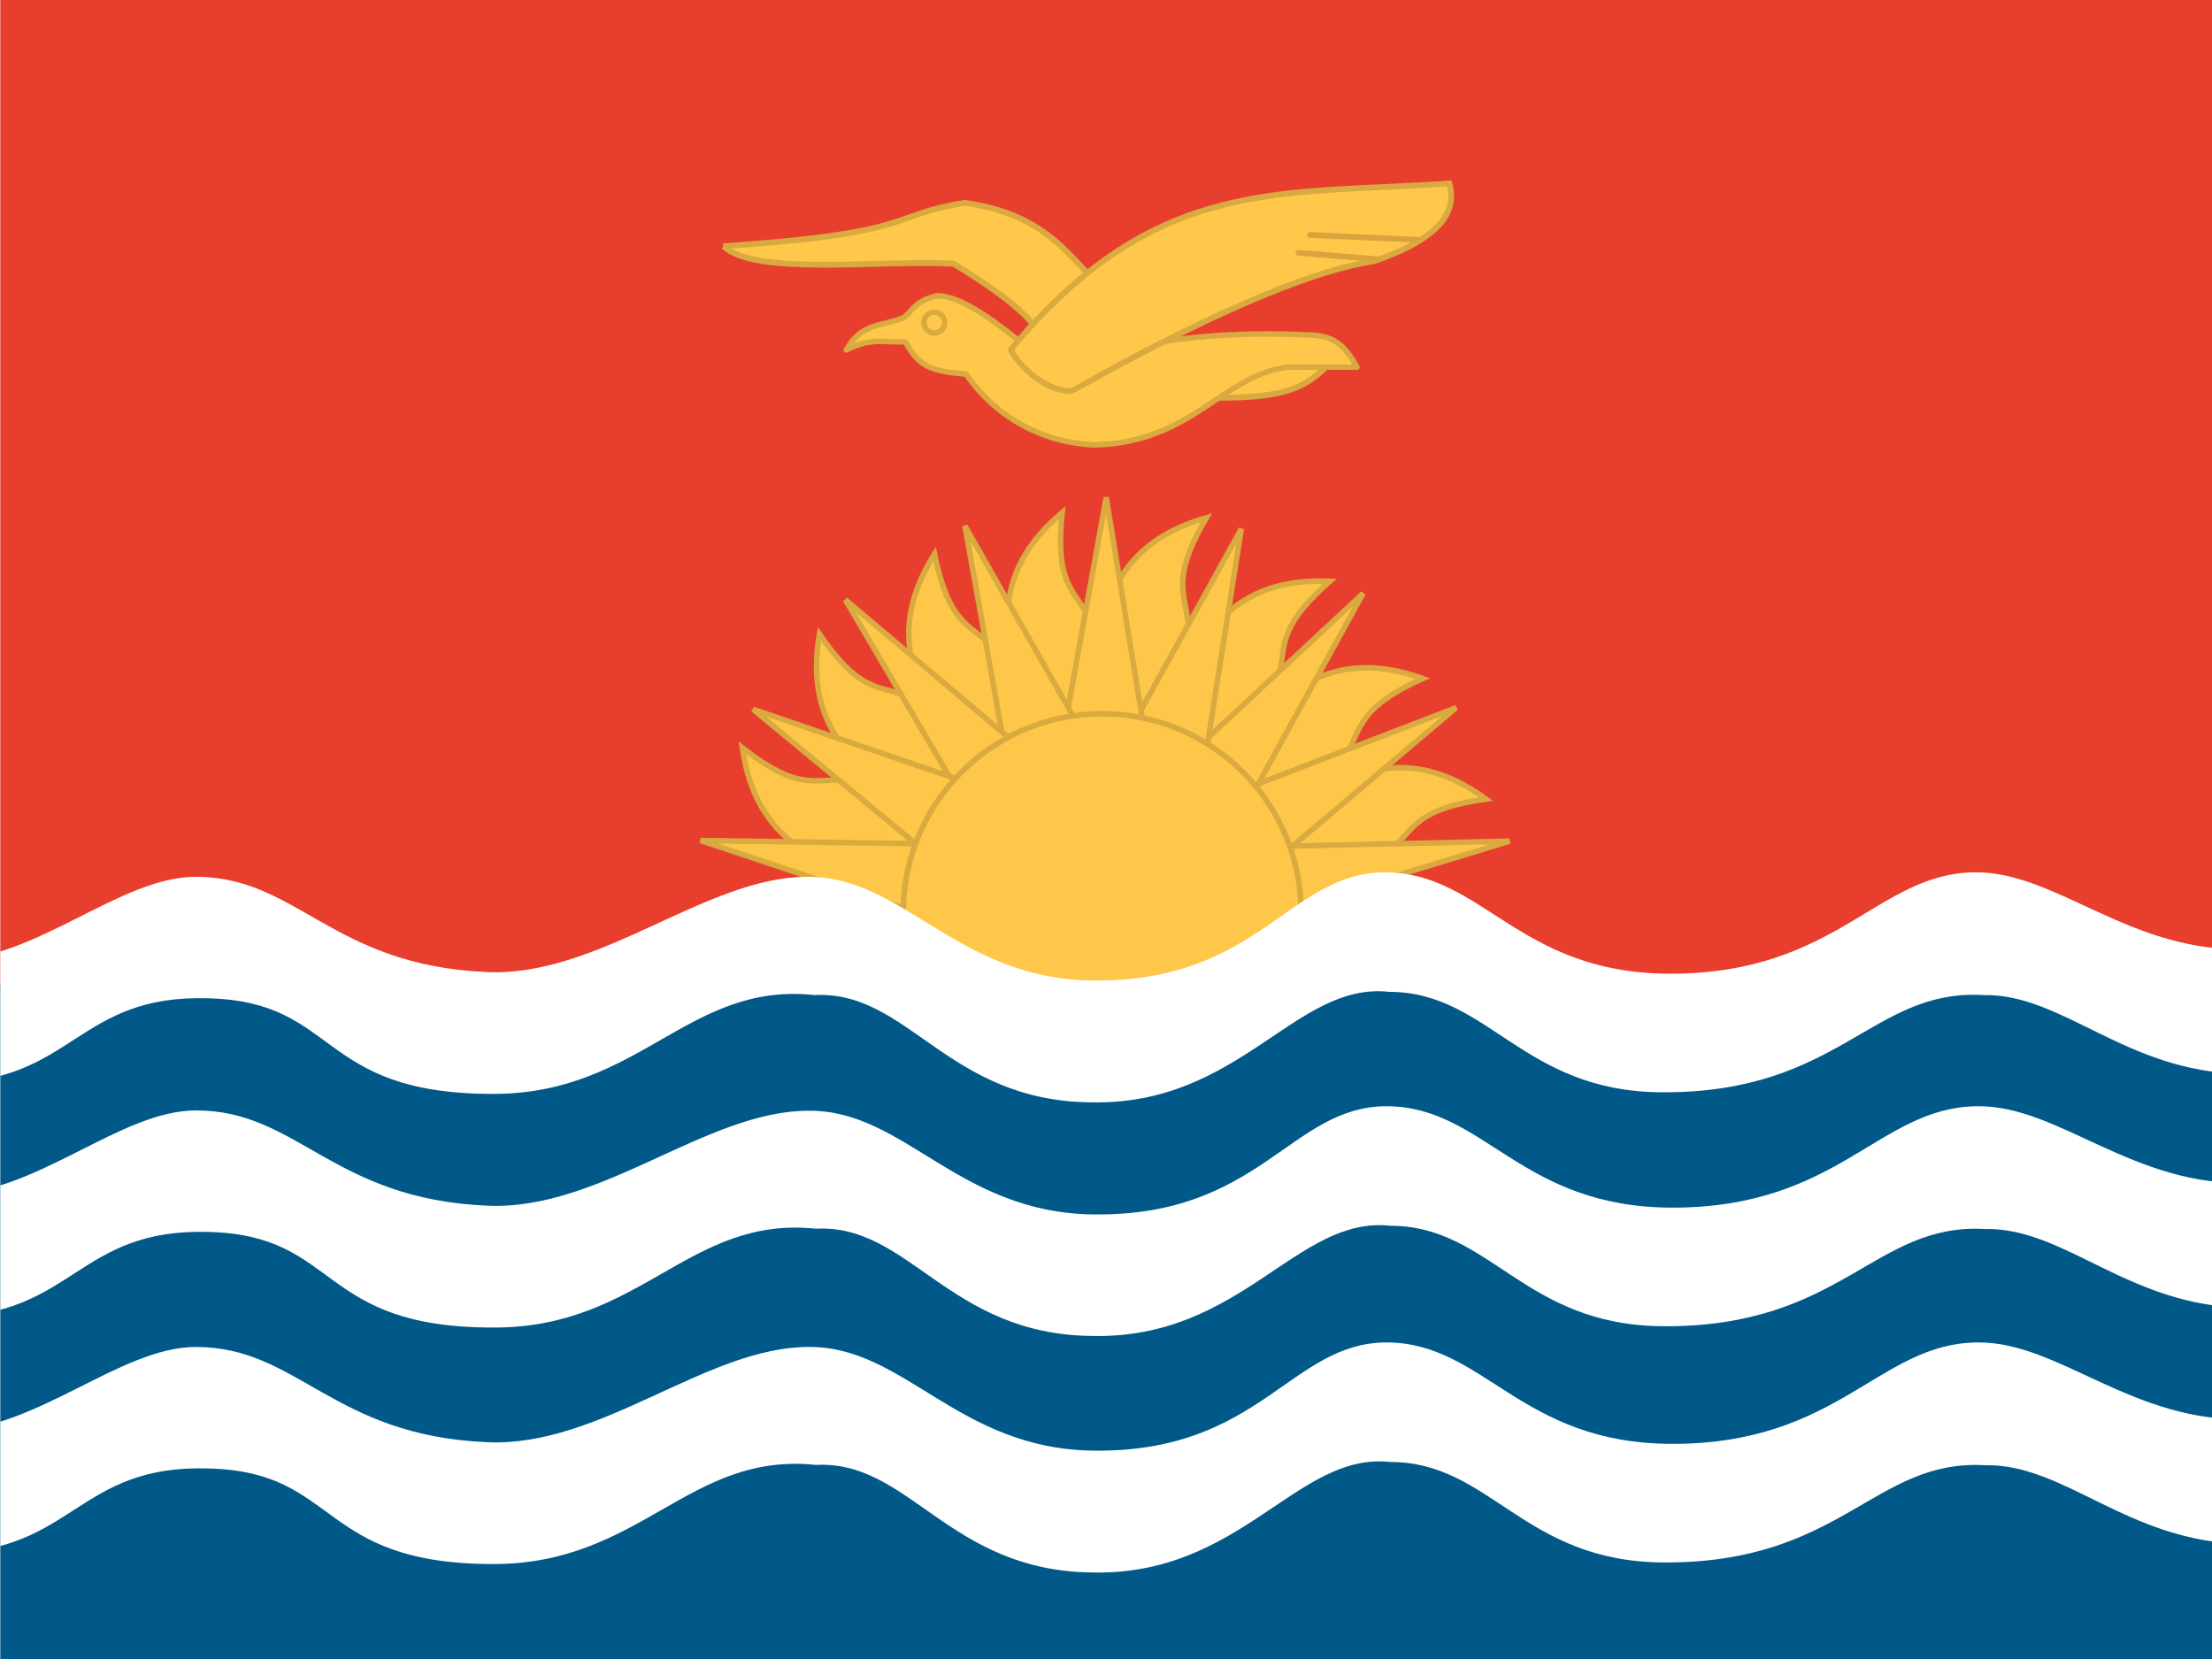
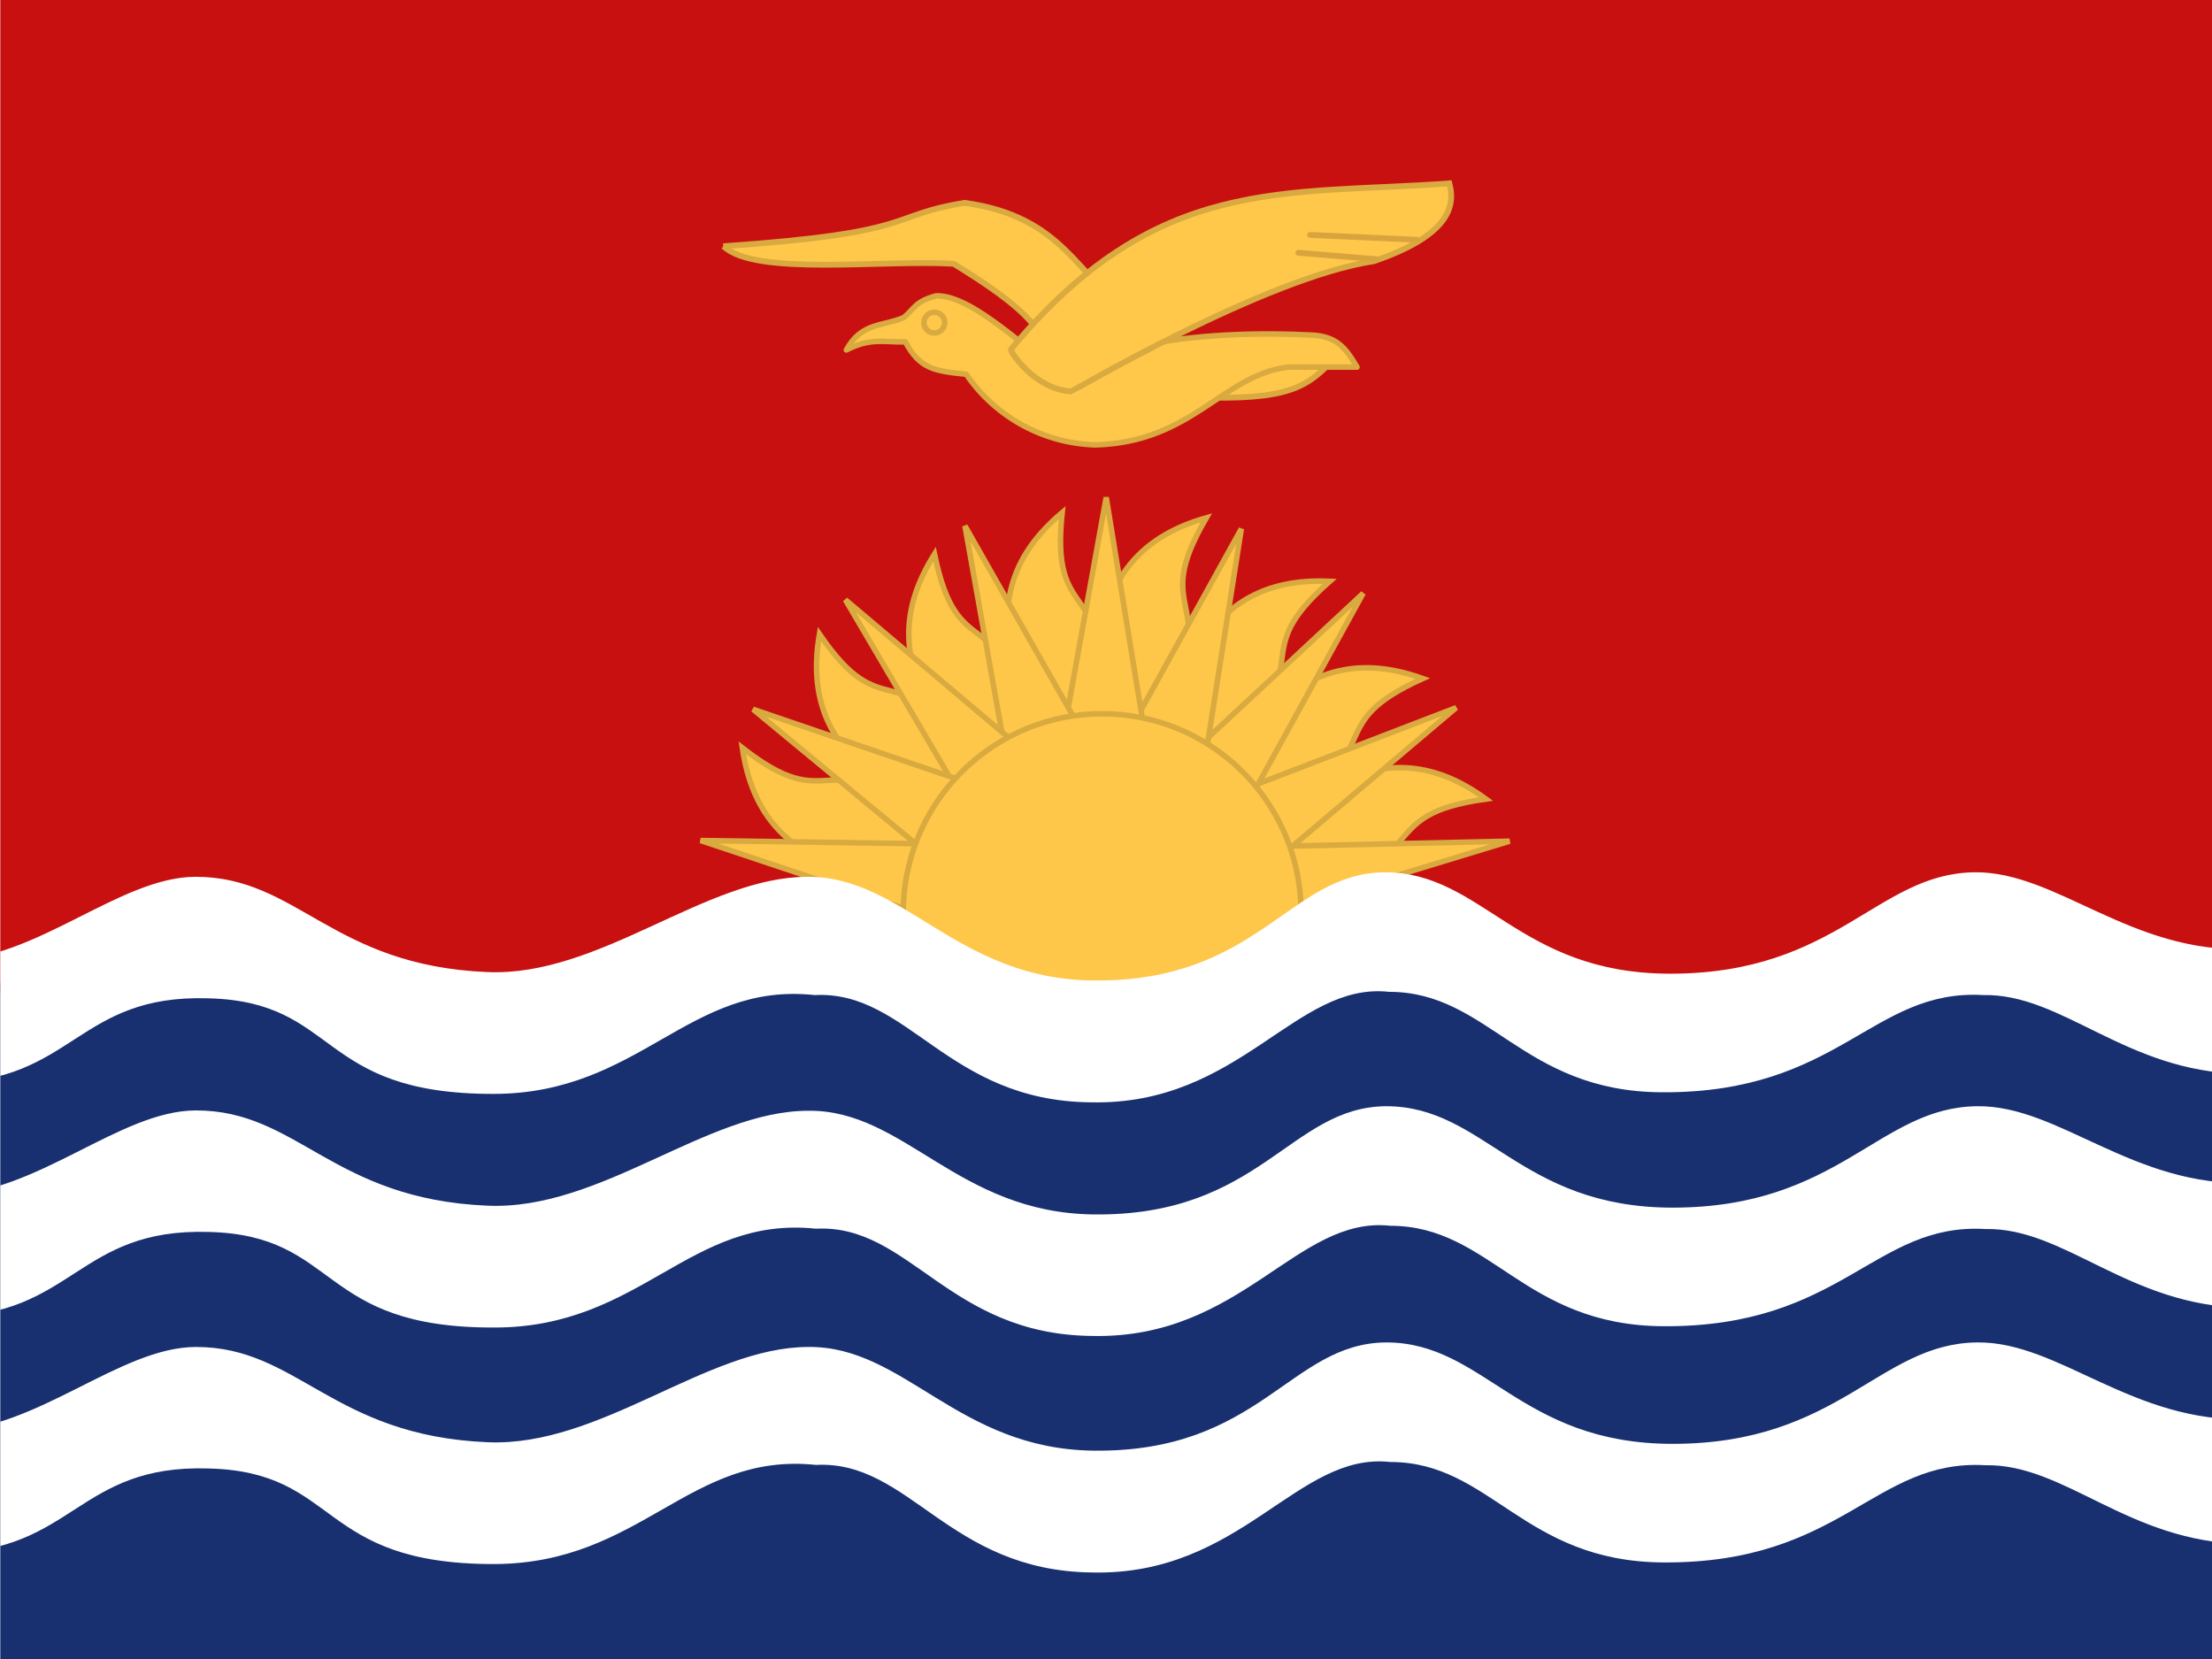
<svg xmlns="http://www.w3.org/2000/svg" id="flag-icons-ki" viewBox="0 0 640 480">
  <defs>
    <clipPath id="ki-a">
      <path fill-opacity=".7" d="M-86.3 0h682.6v512H-86.3z" />
    </clipPath>
  </defs>
  <g clip-path="url(#ki-a)" transform="translate(81)scale(.9375)">
-     <path fill="#e73e2d" fill-rule="evenodd" d="M-164.3 0h835.8v306.5h-835.8z" />
+     <path fill="#c81010" fill-rule="evenodd" d="M-164.3 0h835.8v306.5h-835.8z" />
    <path fill="#fec74a" fill-rule="evenodd" stroke="#d8aa3f" stroke-width="1.7" d="M204.3 282.1c-19.4-15.2-55.6-10-61.6-51.3 27.7 21.5 22.7-1.2 64 19.3z" />
    <path fill="#fec74a" fill-rule="evenodd" stroke="#d8aa3f" stroke-width="1.7" d="M209.5 263.4c-13.9-20.4-50-26.6-43-67.7 19.9 28.9 22 5.7 55.2 37.9z" />
    <path fill="#fec74a" fill-rule="evenodd" stroke="#d8aa3f" stroke-width="1.7" d="M215.8 250c-5-24.1-36-43.6-13.8-79 7.2 34.4 18 13.8 36.4 56.2z" />
    <path fill="#fec74a" fill-rule="evenodd" stroke="#d8aa3f" stroke-width="1.7" d="M230.3 237.6c2.7-24.5-20.8-52.6 11.1-79.4-3.6 34.9 13 18.7 17.5 64.6z" />
    <path fill="#fec74a" fill-rule="evenodd" stroke="#d8aa3f" stroke-width="1.7" d="M243.3 227.7c12.4-21.3 2.5-56.5 42.6-67.9-17.6 30.3 4.2 22.3-10.5 66z" />
    <path fill="#fec74a" fill-rule="evenodd" stroke="#d8aa3f" stroke-width="1.7" d="M262 230.3c18.6-16.2 20.4-52.8 62-50.9-26.3 23.2-3 22.5-31 59.4z" />
    <path fill="#fec74a" fill-rule="evenodd" stroke="#d8aa3f" stroke-width="1.7" d="M278.6 239.9c22.5-10.1 34.9-44.5 74.1-30.5-32 14.5-9.5 20.7-47 47.7z" />
    <path fill="#fec74a" fill-rule="evenodd" stroke="#d8aa3f" stroke-width="1.7" d="M292.5 255c24.4-3.4 46-33 79.7-8.4-34.7 4.9-15 17.1-58.5 32.5z" />
    <path fill="#fec74a" fill-rule="evenodd" stroke="#d8aa3f" stroke-width="1.7" d="m379.5 259.6-112.1 2.5 4.7 30.2z" />
    <path fill="#fec74a" fill-rule="evenodd" stroke="#d8aa3f" stroke-width="1.7" d="m363 218.4-103.8 39.9 17.3 33.3z" />
    <path fill="#fec74a" fill-rule="evenodd" stroke="#d8aa3f" stroke-width="1.7" d="m280.6 280.7 53.7-97.6-82.4 76.7z" />
    <path fill="#fec74a" fill-rule="evenodd" stroke="#d8aa3f" stroke-width="1.7" d="m279.5 272.6 17.2-109.4-53.8 97.2z" />
    <path fill="#fec74a" fill-rule="evenodd" stroke="#d8aa3f" stroke-width="1.7" d="m273 263.7-18-110.2-20 110.7z" />
    <path fill="#fec74a" fill-rule="evenodd" stroke="#d8aa3f" stroke-width="1.7" d="m263.7 254.3-52.3-92 20 111.8z" />
    <path fill="#fec74a" fill-rule="evenodd" stroke="#d8aa3f" stroke-width="1.7" d="m255.6 253.6-81.1-68.5 57.6 98z" />
    <path fill="#fec74a" fill-rule="evenodd" stroke="#d8aa3f" stroke-width="1.7" d="m146 218.9 87 71.9 13.4-37.6z" />
    <path fill="#fec74a" fill-rule="evenodd" stroke="#d8aa3f" stroke-width="1.7" d="m232.1 260.9-102.3-1.5 101.9 34z" />
    <path fill="#fec74a" fill-rule="evenodd" stroke="#d8aa3f" stroke-width="1.7" d="M315.1 279.2a61.4 61.4 0 1 1-122.7 0 61.4 61.4 0 0 1 122.7 0z" />
-     <path fill="#005989" fill-rule="evenodd" d="M-165.1 303.4h839.9V512h-840z" />
+     <path fill="#183070" fill-rule="evenodd" d="M-165.1 303.4h839.9V512h-840z" />
    <path fill="#fff" fill-rule="evenodd" d="M-165.6 454c15.6 7.2 38 25.3 62 25.3 40-.3 41-27.4 81.6-26.1 40.7 1 33.3 29.6 88.2 29.5 45.4-.2 60-34.7 99.2-30.6 29-1.5 40.8 32.7 85.3 33.2 46.2 1 63.1-37.3 92-34.1 31 0 41 30.8 84.3 31 55.2.3 64.9-32 99.3-30 24.6-.5 44 23.7 80 24.3 28.6.5 52.7-21.2 69-29l.7-36.8c-17 6.3-42.4 27.1-67.7 27.3-36.6 1.4-59.1-24-84.5-23.7-30.4.3-42.5 31.3-94 31.3-47.2 0-58-31.3-88.4-31.3-29.7.2-38.8 34-90.3 33.4-42-.5-58.3-32.3-88-32-31.5 0-64 30.9-99 29.4-48-2-58.5-29.4-90-29.4-23.5 0-49 25.6-77.3 26-28.2.5-59.9-25.5-62.8-26zm0-73c15.6 7.3 38 25.4 62 25.4 40-.3 41-27.4 81.6-26.2 40.7 1 33.3 29.7 88.2 29.5 45.4 0 60-34.6 99.2-30.5 29-1.5 40.8 32.7 85.3 33.1 46.2 1 63.1-37.2 92-34 31 0 41 30.8 84.3 31 55.2.3 64.9-32 99.3-30 24.6-.5 44 23.7 80 24.3 28.6.5 52.7-21.2 69-29l.7-36.8c-17 6.3-42.4 27-67.7 27.3-36.6 1.3-59.1-24-84.5-23.7-30.4.3-42.5 31.3-94 31.3-47.2 0-58-31.3-88.4-31.3-29.7.2-38.8 34-90.3 33.4-42-.5-58.3-32.3-88-32-31.5 0-64 30.8-99 29.3-48-2-58.5-29.4-90-29.4-23.5 0-49 25.7-77.3 26.1s-59.9-25.5-62.8-26l.4 38.3z" />
    <path fill="#fff" fill-rule="evenodd" d="M-165.6 309c15.6 7.2 38 25.2 61.9 25.2 40-.2 41-27.4 81.6-26.1 40.6 1 33.2 29.6 88.1 29.5 45.3-.1 60-34.7 99-30.5 29-1.5 40.8 32.7 85.3 33.1 46.1 1 63-37.3 92-34.1 30.8 0 41 30.8 84.2 31 55 .3 64.7-32 99.2-30 24.5-.5 43.9 23.7 79.8 24.3 28.7.5 52.7-21.2 69-29l.7-36.8c-17 6.4-42.3 27.1-67.7 27.3-36.4 1.4-59-23.9-84.4-23.7-30.3.3-42.4 31.3-94 31.3-47 0-57.8-31.3-88.2-31.3-29.7.3-38.8 34-90.1 33.4-42-.5-58.3-32.2-88-32-31.5 0-64 30.9-98.8 29.4-48.1-2-58.5-29.4-90-29.4-23.5 0-48.9 25.6-77.2 26-28.2.5-59.8-25.4-62.8-26l.4 38.3z" />
    <path fill="#ffc84b" fill-rule="evenodd" stroke="#d8aa3f" stroke-width="1.8" d="M136.8 76c61-4.2 50-9.4 74.5-13.4 31 4.3 34.5 23 51.8 34.5 0 0-6.5 22-27.7 18.9-2.9-8.8 10.2-11.6-27.5-34.6-22-1.3-61.3 3.9-71-5.4zm189.3 33.9-44 1.8v10.9c29.7 1 35-3 44-12.7z" />
    <path fill="#ffc84b" fill-rule="evenodd" stroke="#d8aa3f" stroke-linejoin="round" stroke-width="1.7" d="M174.8 108c7.7-3.9 11.5-2.3 18.2-2.5 4.5 8.3 8.8 9 18.8 10a50 50 0 0 0 39.9 21.8c29.9-.8 39.4-21.7 59.5-24h21.2c-3.5-6-6.3-9.5-14-9.9-15.8-.8-36.2-.4-54 3.6l-25.1 6.3c-7.4-3.6-25.3-22.4-36.8-22-6.7 1.8-6.7 4.1-10 6.7-6.5 2.8-13 1.4-17.7 10z" />
    <path fill="#ffc84b" fill-rule="evenodd" stroke="#d8aa3f" stroke-width="1.7" d="M205.1 99a3.2 3.2 0 1 1-6.3 0 3.2 3.2 0 0 1 6.3 0z" />
    <path fill="#ffc84b" fill-rule="evenodd" stroke="#d8aa3f" stroke-width="1.8" d="M225.6 107.8c44.9-54.1 84.1-47.5 135.3-51.2 1.7 6.3 1 15.7-23.3 24-33.4 5-93.1 40.2-93.4 40.2-11.1-.6-18.9-12.2-18.6-13z" />
    <path fill="none" stroke="#d9a43e" stroke-linecap="round" stroke-width="1.8" d="M317.9 72.5 351 74m-36.7 4 24.1 2" />
  </g>
</svg>
